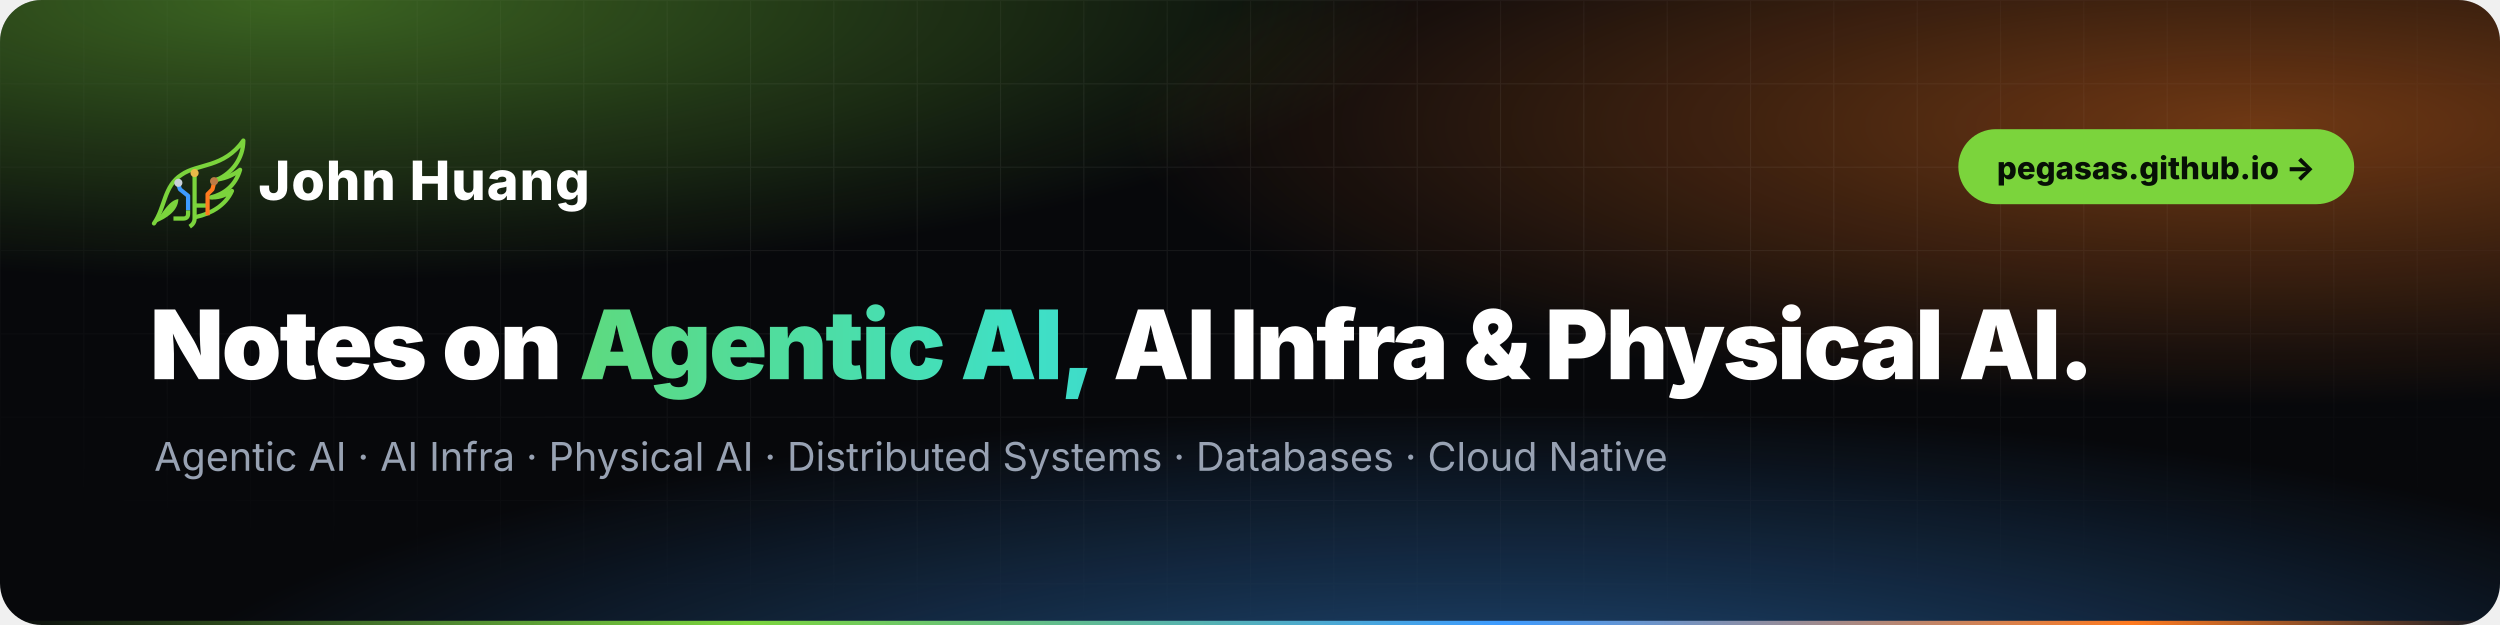
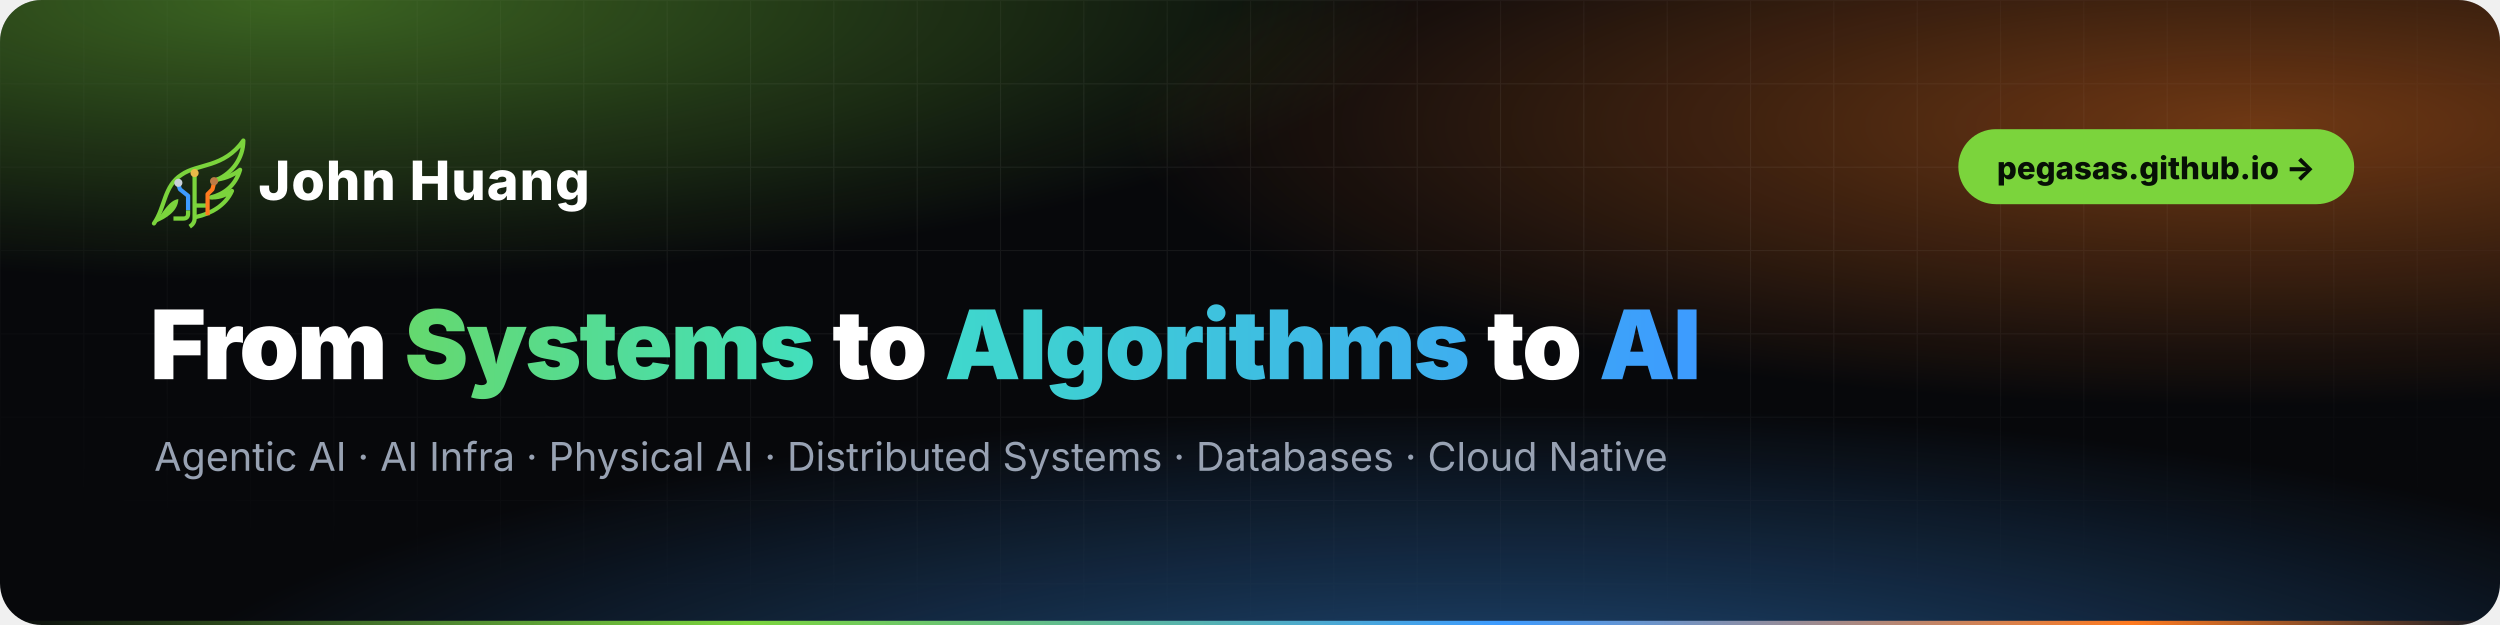
- <svg xmlns="http://www.w3.org/2000/svg" width="1200" height="300" viewBox="0 0 1200 300" role="img" aria-label="John Huang — Notes on Agentic AI, AI Infra and Physical AI">
+ <svg xmlns="http://www.w3.org/2000/svg" width="1200" height="300" viewBox="0 0 1200 300" role="img" aria-label="John Huang — From Systems to Algorithms to AI">
  <defs>
    <radialGradient id="g1" cx="12%" cy="0%" r="45%">
      <stop offset="0" stop-color="#7bd43c" stop-opacity=".45" />
      <stop offset="1" stop-color="#7bd43c" stop-opacity="0" />
    </radialGradient>
    <radialGradient id="g2" cx="90%" cy="20%" r="45%">
      <stop offset="0" stop-color="#ff7a1f" stop-opacity=".42" />
      <stop offset="1" stop-color="#ff7a1f" stop-opacity="0" />
    </radialGradient>
    <radialGradient id="g3" cx="60%" cy="120%" r="55%">
      <stop offset="0" stop-color="#3d9bff" stop-opacity=".5" />
      <stop offset="1" stop-color="#3d9bff" stop-opacity="0" />
    </radialGradient>
    <linearGradient id="t" x1="0" x2="1">
      <stop offset="0" stop-color="#7bd43c" />
      <stop offset=".45" stop-color="#3fe0c5" />
      <stop offset="1" stop-color="#3d9bff" />
    </linearGradient>
    <linearGradient id="line" x1="0" x2="1">
      <stop offset="0" stop-color="#7bd43c" stop-opacity="0" />
      <stop offset=".3" stop-color="#7bd43c" />
      <stop offset=".6" stop-color="#3d9bff" />
      <stop offset=".85" stop-color="#ff7a1f" />
      <stop offset="1" stop-color="#ff7a1f" stop-opacity="0" />
    </linearGradient>
    <pattern id="grid" width="40" height="40" patternUnits="userSpaceOnUse">
      <path d="M40 0H0V40" fill="none" stroke="#fff" stroke-opacity=".06" />
    </pattern>
    <radialGradient id="fade" cx="50%" cy="35%" r="65%">
      <stop offset=".3" stop-color="#fff" />
      <stop offset="1" stop-color="#fff" stop-opacity="0" />
    </radialGradient>
    <mask id="m">
      <rect width="1200" height="300" fill="url(#fade)" />
    </mask>
    <clipPath id="r">
      <rect width="1200" height="300" rx="20" />
    </clipPath>
  </defs>
  <style>
    .f{font-family:-apple-system,BlinkMacSystemFont,"Segoe UI",Inter,Helvetica,Arial,sans-serif}
    .pulse{animation:p 3.2s ease-in-out infinite}
    @keyframes p{0%,100%{opacity:.55}50%{opacity:1}}
  </style>
  <g clip-path="url(#r)">
    <rect width="1200" height="300" fill="#07080b" />
    <rect width="1200" height="300" fill="url(#g1)" class="pulse" />
    <rect width="1200" height="300" fill="url(#g2)" />
    <rect width="1200" height="300" fill="url(#g3)" />
    <rect width="1200" height="300" fill="url(#grid)" mask="url(#m)" />
    <rect y="298" width="1200" height="2" fill="url(#line)" />
    <g transform="translate(72 66)">
      <g transform="translate(-2 -4) scale(.78)">
        <g fill="none" stroke="#7bd43c" stroke-width="2.6" stroke-linecap="round" stroke-linejoin="round">
          <path d="M5 58C12 48 11 35 22 28C32 21 48 24 60 7C60 18 53 27 44 31" />
          <path d="M44 31C50 30 54 28 58 25C55 35 48 40 40 42" />
          <path d="M41 42C46 42 50 40 53 38C49 47 40 52 31 54" />
        </g>
        <path d="M5 58C13 55 20 50 20 43C14 44 11 51 5 58Z" fill="#7bd43c" />
        <g fill="none" stroke-width="2.6" stroke-linejoin="round">
          <path d="M20 34L21 37L26 41V50" stroke="#3d9bff" />
          <path d="M26 50V52Q26 55 23 55H17M30 28V55Q30 58 27 60M30 47H38" stroke="#7bd43c" />
          <path d="M38 53V40L41 37L42 33" stroke="#ff7a1f" />
        </g>
        <circle cx="20" cy="33" r="2.5" fill="#c9d1d9" />
        <circle cx="30" cy="27" r="2.5" fill="#e9b949" />
        <circle cx="42" cy="32" r="2.5" fill="#bd7b45" />
      </g>
      <text x="52" y="30" class="f" font-size="26" font-weight="800" fill="#fff" letter-spacing=".5">John Huang</text>
    </g>
-     <text x="72" y="182" class="f" font-size="46" font-weight="900" fill="#fff" letter-spacing="-1">Notes on <tspan fill="url(#t)">Agentic AI,</tspan> AI Infra &amp; Physical AI.</text>
+     <text x="72" y="182" class="f" font-size="46" font-weight="900" fill="#fff" letter-spacing="-1">From <tspan fill="url(#t)">Systems</tspan> to <tspan fill="url(#t)">Algorithms</tspan> to <tspan fill="url(#t)">AI</tspan>
+     </text>
    <text x="74" y="226" class="f" font-size="19" fill="#98a2b3">Agentic AI · AI Infra · Physical AI · Distributed Systems · Databases · Cloud Native</text>
    <g transform="translate(940 62)">
      <rect width="190" height="36" rx="18" fill="#7bd43c" />
      <text x="95" y="24" text-anchor="middle" class="f" font-size="15" font-weight="800" fill="#071006">pegasas.github.io →</text>
    </g>
  </g>
</svg>
